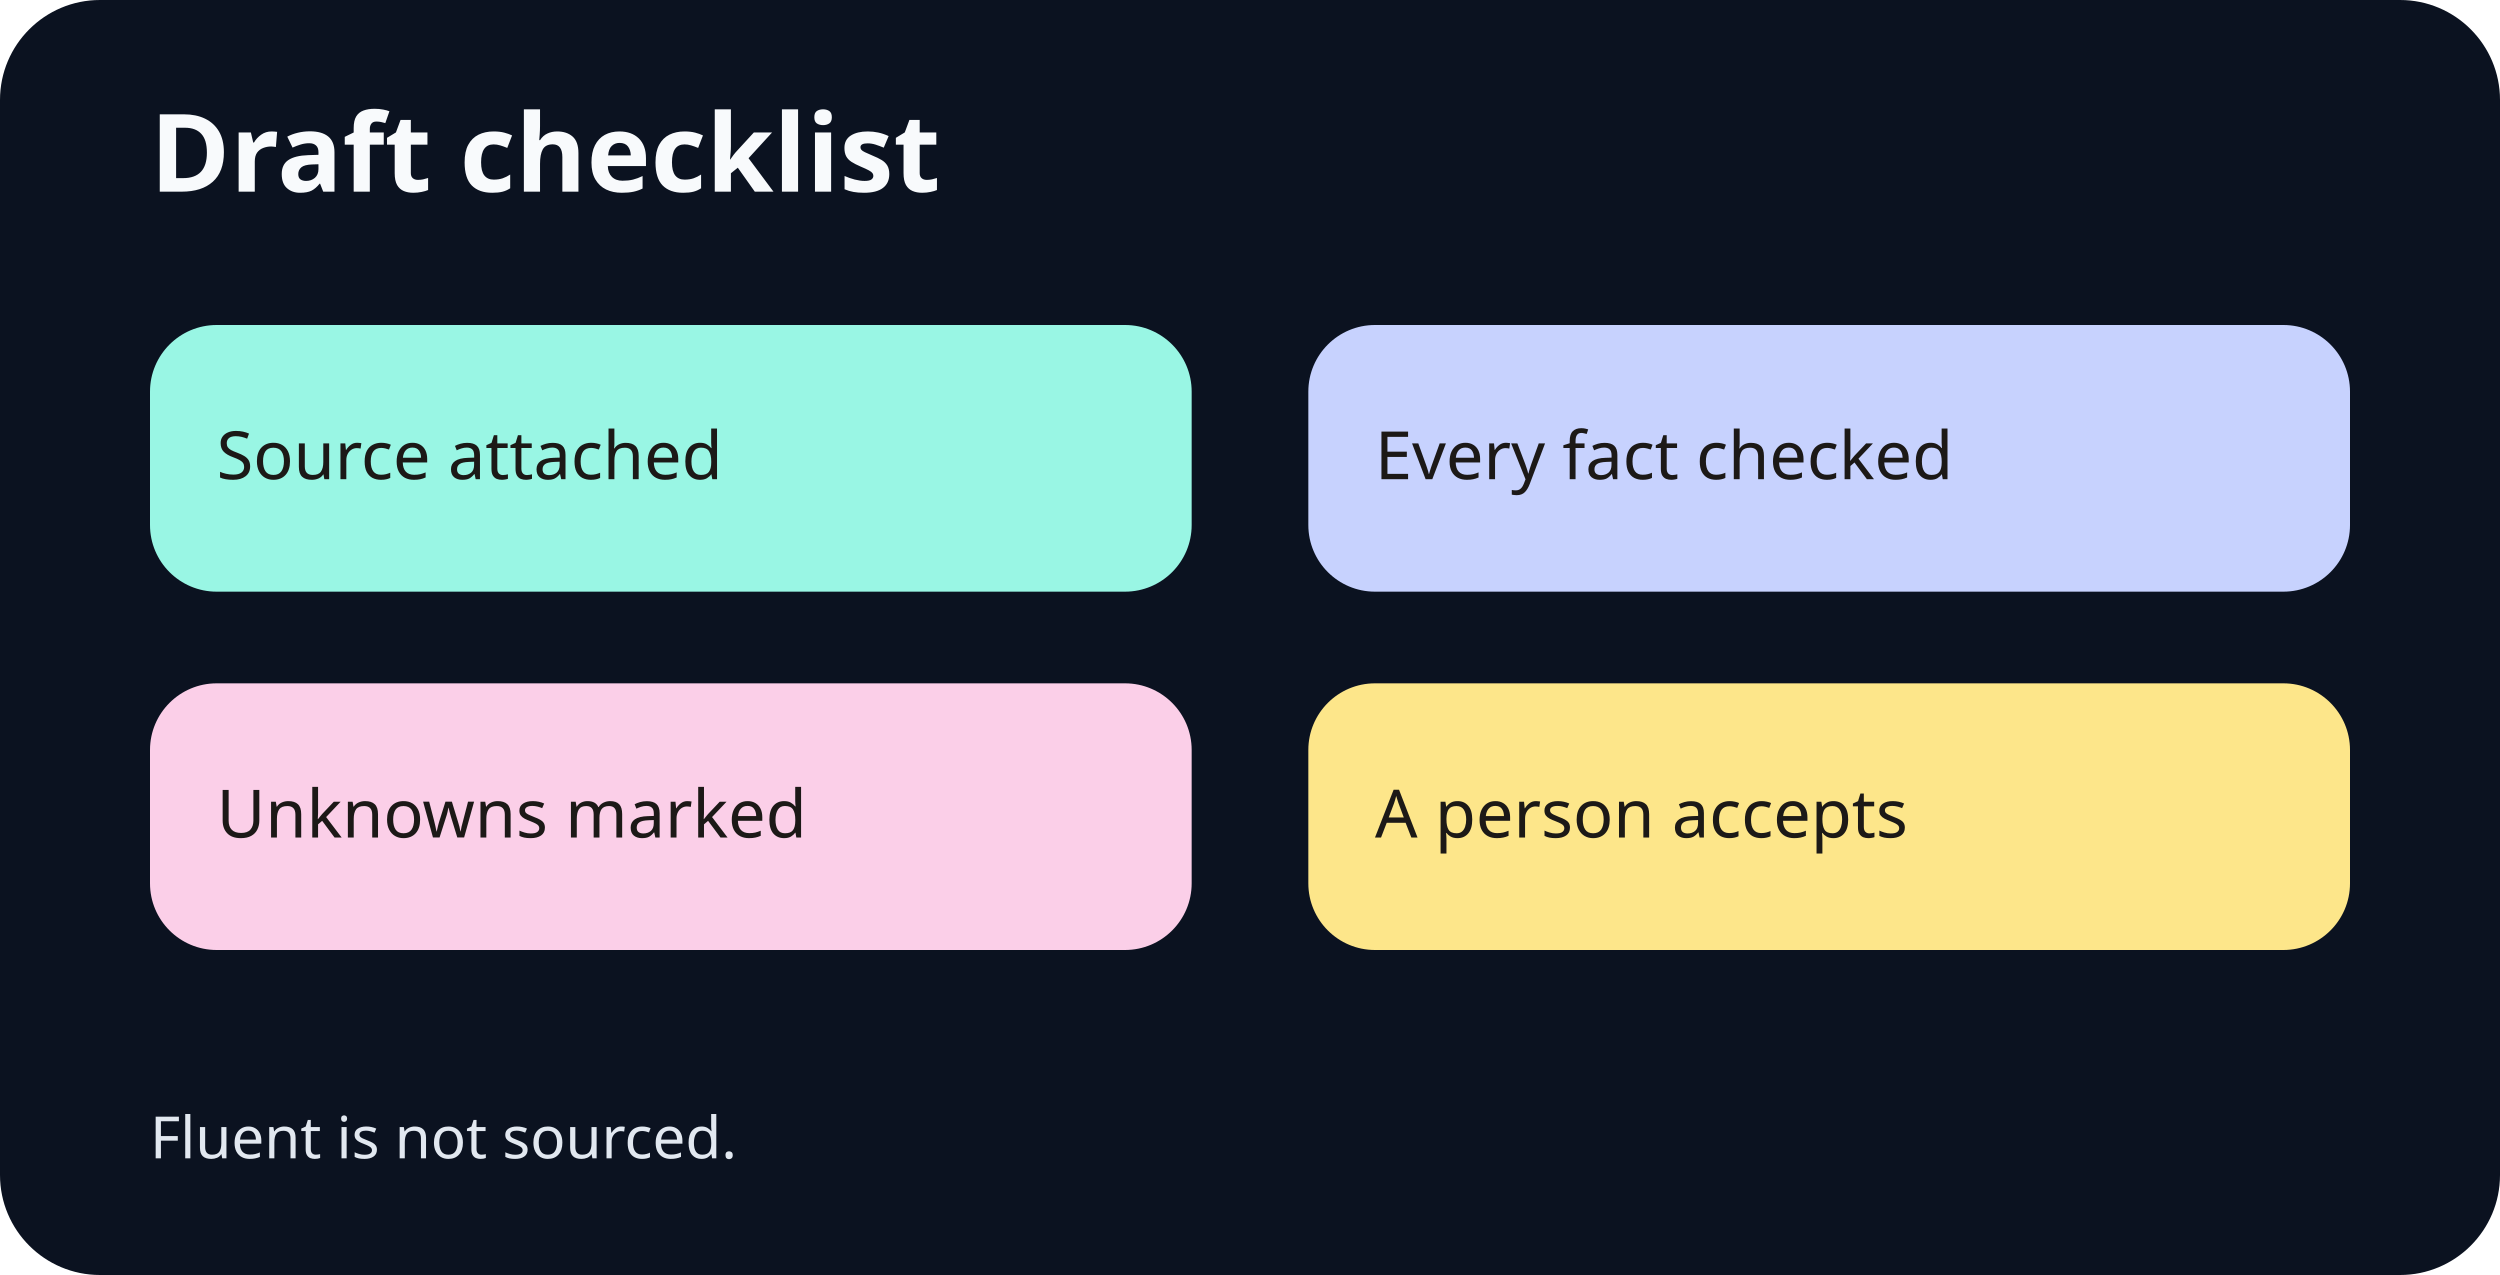
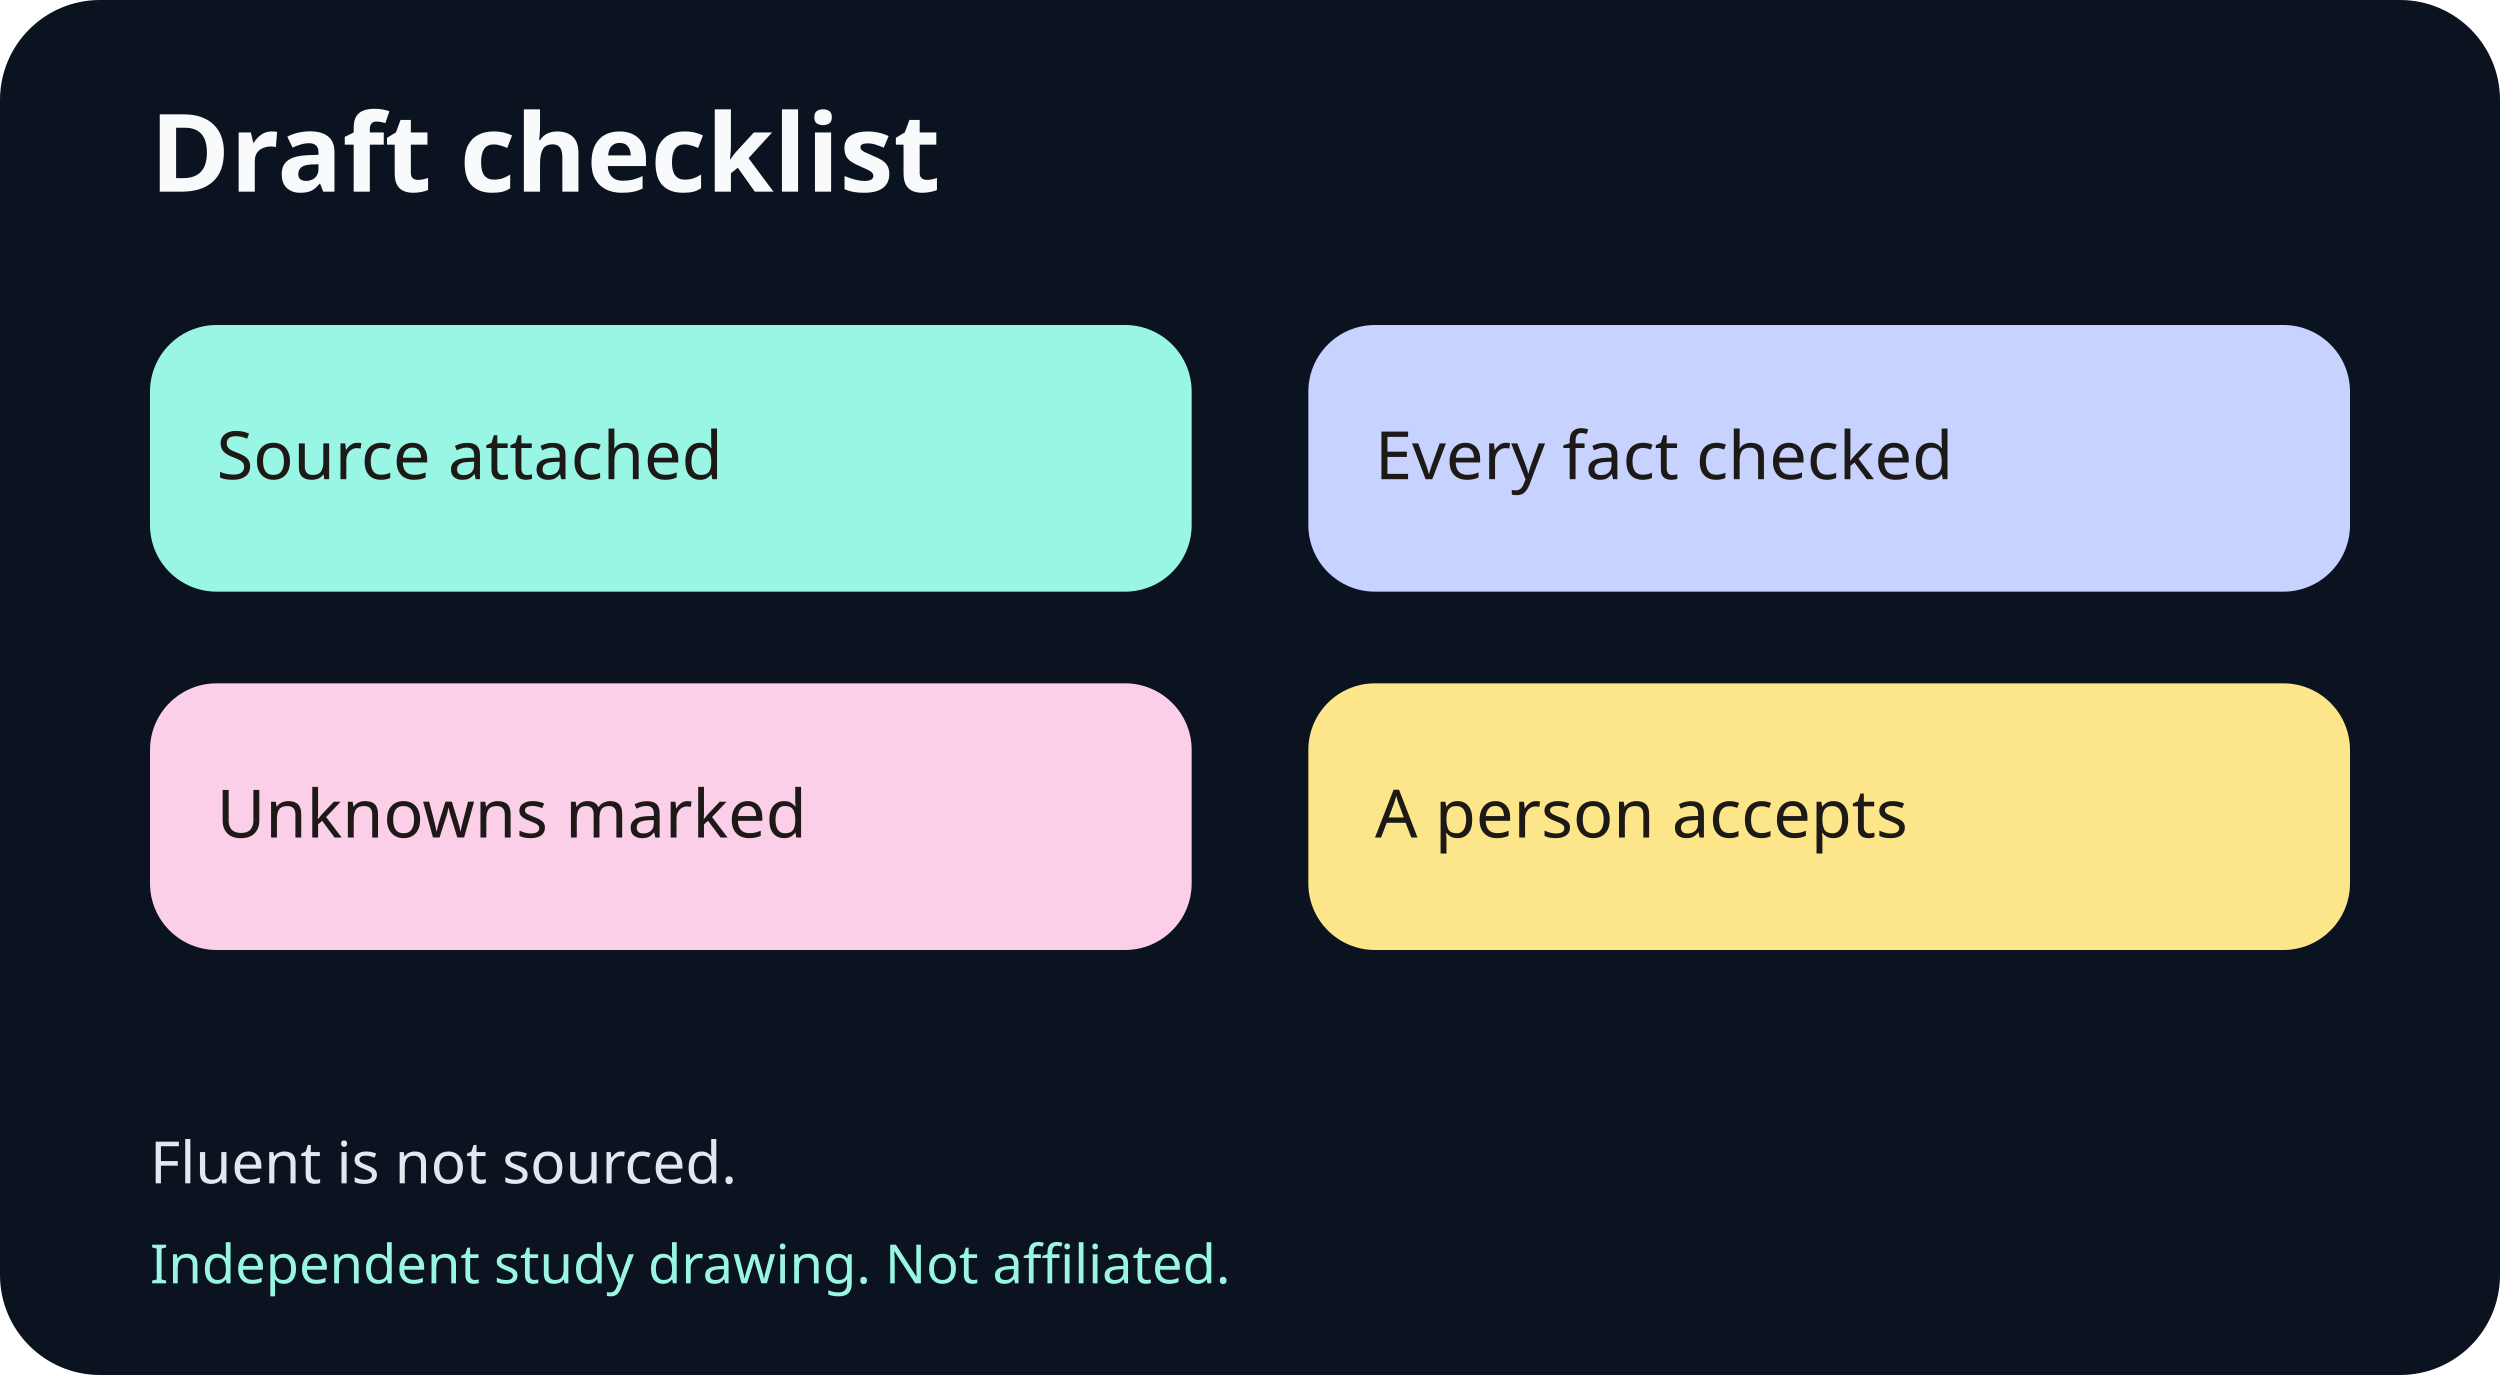
- <svg xmlns="http://www.w3.org/2000/svg" viewBox="0 0 600 306" role="img">
+ <svg xmlns="http://www.w3.org/2000/svg" viewBox="0 0 600 330" role="img">
  <style>
@keyframes baPulse { 50% { opacity: 0.78 } }
.ba-box { animation: baPulse 2.8s ease-in-out infinite; transform-box: fill-box; transform-origin: center; }
@media (prefers-reduced-motion: reduce) { .ba-box { animation: none } }
</style>
  <rect width="100%" height="100%" rx="24" fill="#0b1220" />
  <text x="36" y="46" fill="#f8fafc" font-family="Segoe UI, sans-serif" font-size="26" font-weight="700">Draft checklist</text>
  <rect class="ba-box" x="36" y="78" width="250" height="64" rx="16" fill="#99f6e4" />
  <text x="52" y="115.0" fill="#1c1917" font-family="Segoe UI, sans-serif" font-size="16">Source attached</text>
  <rect class="ba-box" x="314" y="78" width="250" height="64" rx="16" fill="#c7d2fe" />
  <text x="330" y="115.0" fill="#1c1917" font-family="Segoe UI, sans-serif" font-size="16">Every fact checked</text>
  <rect class="ba-box" x="36" y="164" width="250" height="64" rx="16" fill="#fbcfe8" />
  <text x="52" y="201.0" fill="#1c1917" font-family="Segoe UI, sans-serif" font-size="16">Unknowns marked</text>
  <rect class="ba-box" x="314" y="164" width="250" height="64" rx="16" fill="#fde68a" />
  <text x="330" y="201.0" fill="#1c1917" font-family="Segoe UI, sans-serif" font-size="16">A person accepts</text>
-   <text x="36" y="278" fill="#e2e8f0" font-family="Segoe UI, sans-serif" font-size="14">Fluent is not sourced.</text>
+   <text x="36" y="284" fill="#e2e8f0" font-family="Segoe UI, sans-serif" font-size="14">Fluent is not sourced.</text>
+   <text x="36" y="308" fill="#99f6e4" font-family="Segoe UI, sans-serif" font-size="13">Independent study drawing. Not affiliated.</text>
</svg>
